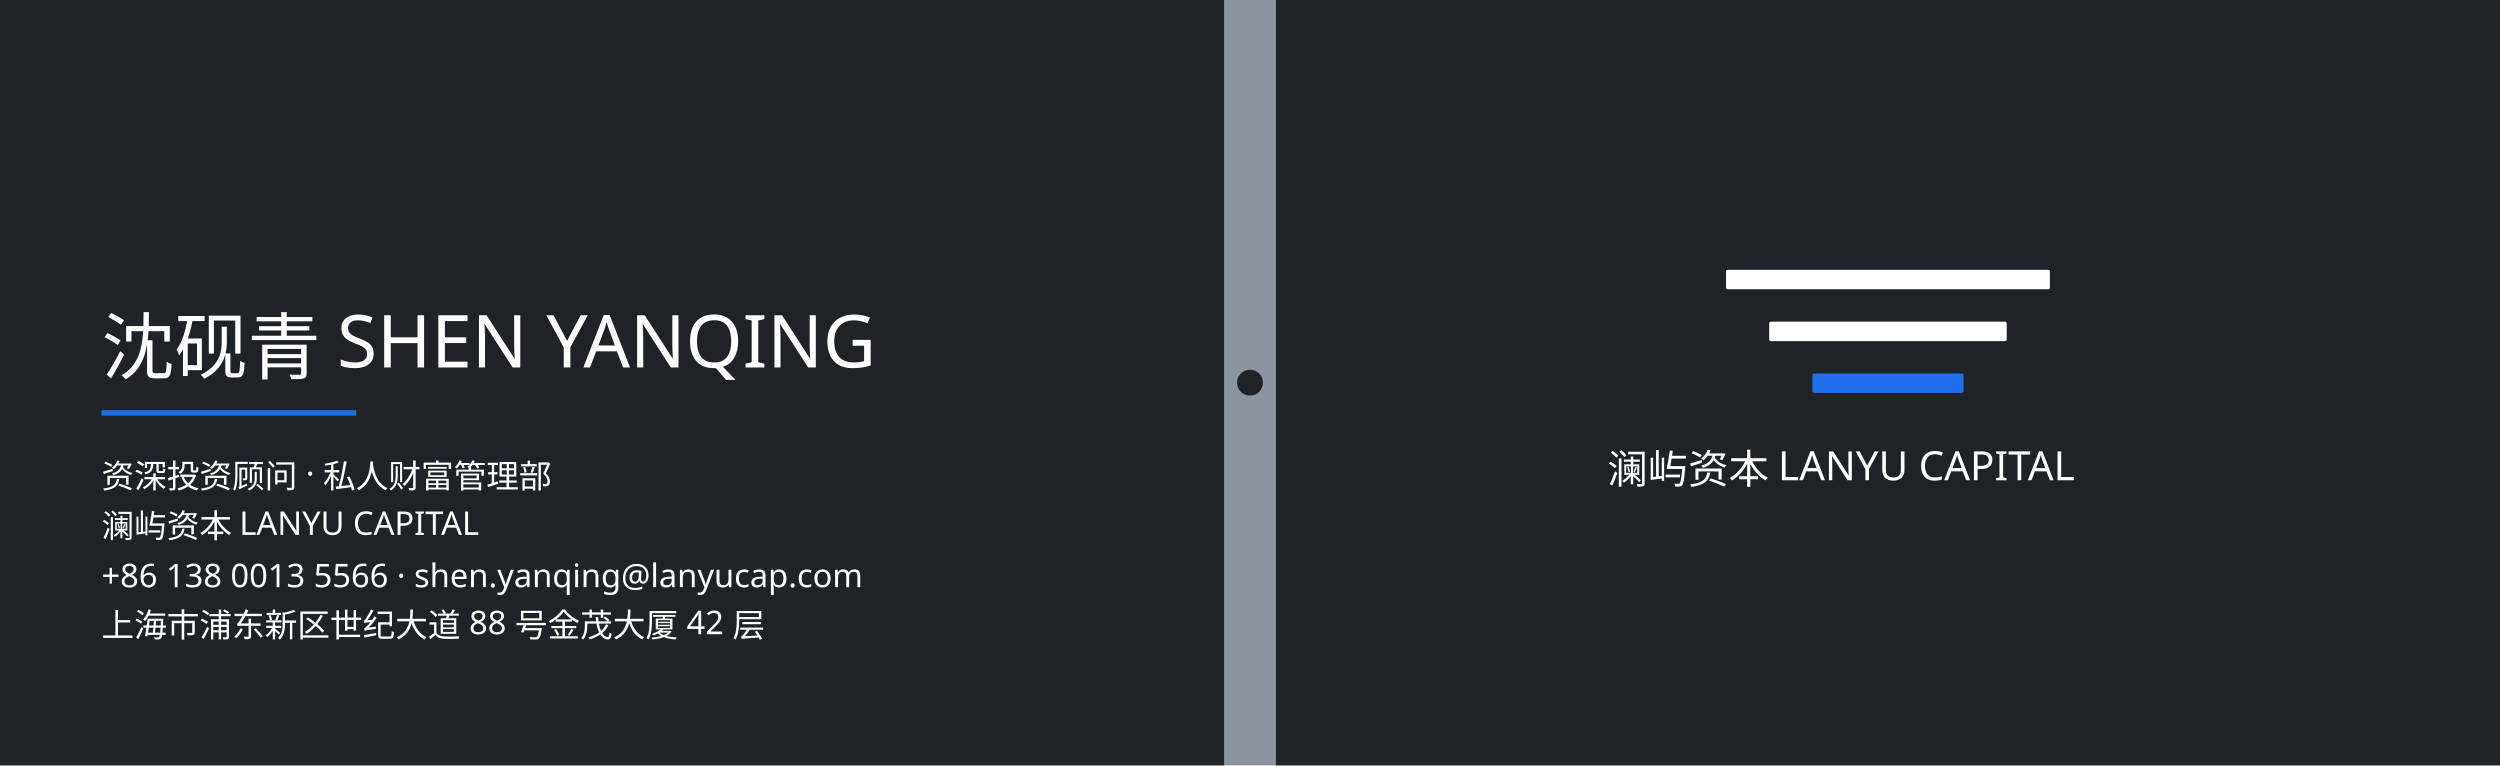
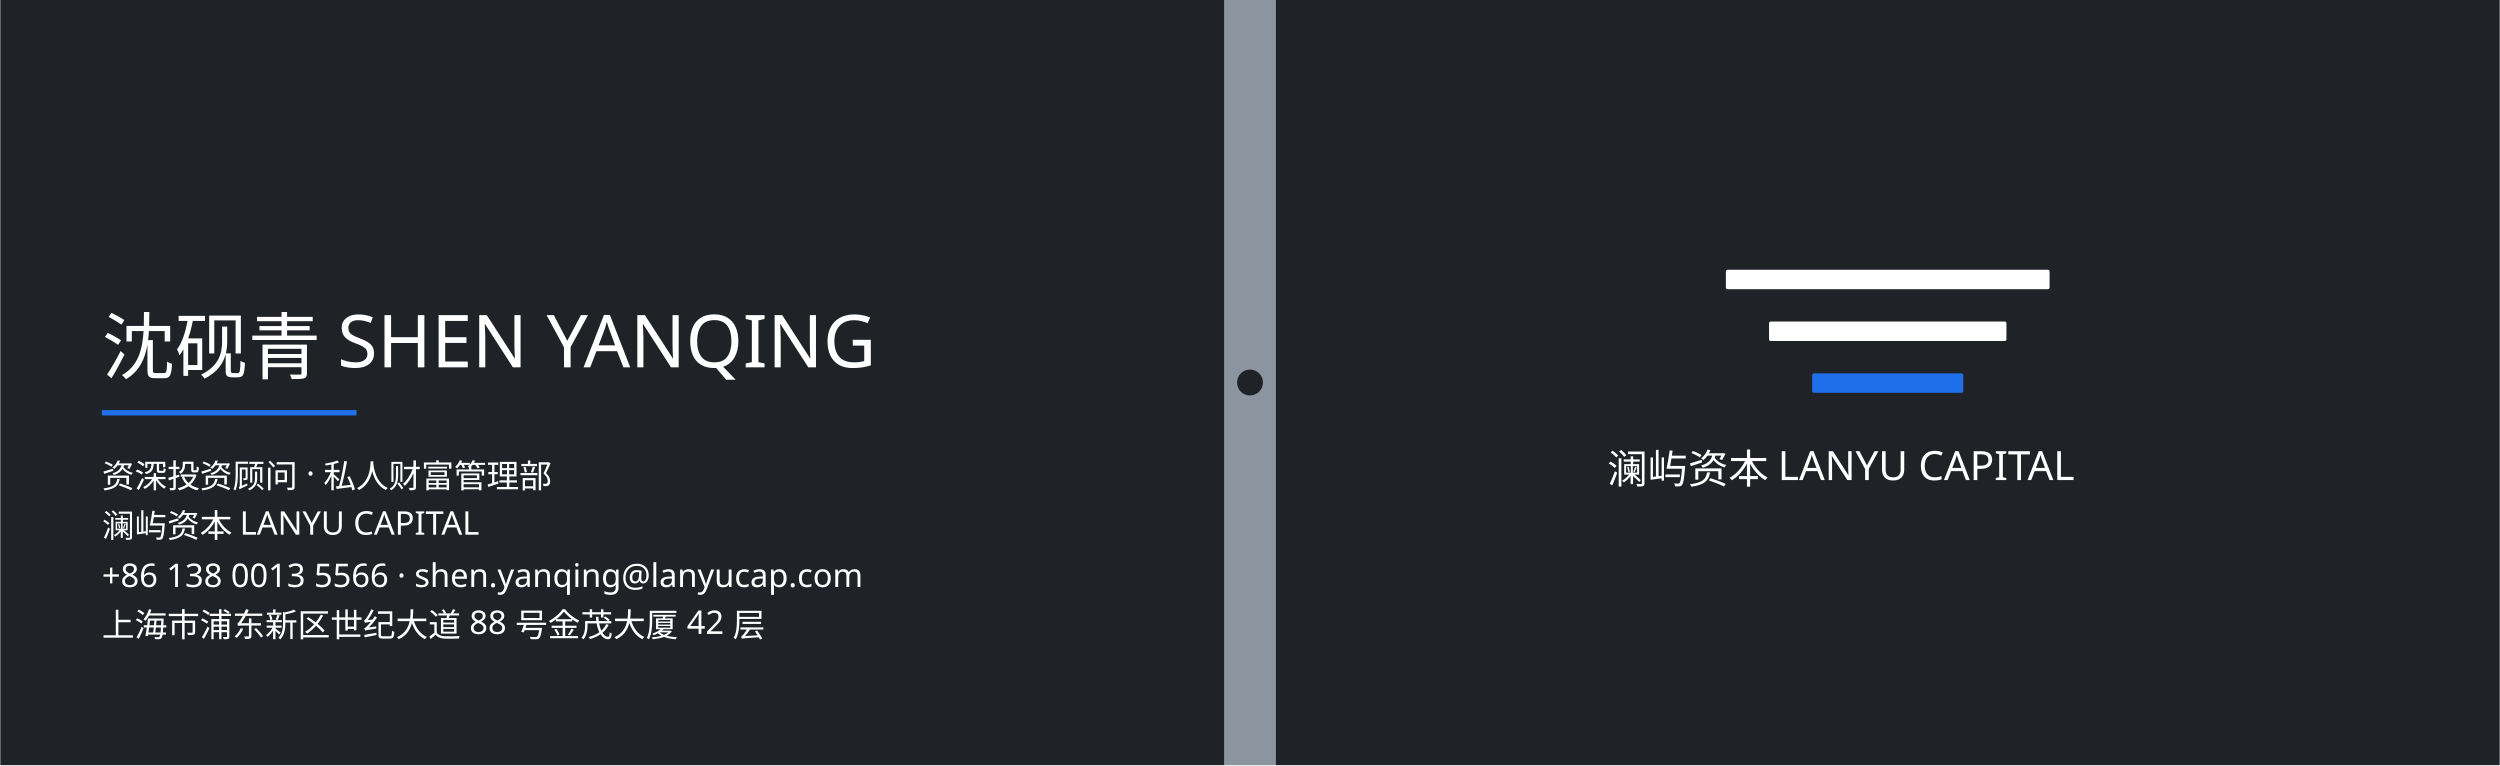
- <svg xmlns="http://www.w3.org/2000/svg" viewBox="0 0 2316 709" width="2316" height="709" role="img" aria-label="澜屿资本名片拼版 · 满版反白正反两面">
+ <svg xmlns="http://www.w3.org/2000/svg" viewBox="0 0 2316 709" width="196.064mm" height="60mm" role="img" aria-label="澜屿资本名片拼版 · 满版反白正反两面">
  <style>.p-vec-neutral{fill:#8C959F}.s-vec-neutral{stroke:#8C959F;stroke-width:2;stroke-linecap:round;stroke-linejoin:round}.p-vec-ink{fill:#1F2328}.s-vec-ink{stroke:#1F2328;stroke-width:2;stroke-linecap:round;stroke-linejoin:round}.p-vec-white{fill:#FFFFFF}.s-vec-white{stroke:#FFFFFF;stroke-width:2;stroke-linecap:round;stroke-linejoin:round}</style>
  <g role="img">
    <rect id="sheetground" class="p-vec-neutral" x="0" y="0" width="2316" height="709" rx="0" ry="0" />
  </g>
  <g role="img">
    <circle id="regmark" class="p-vec-ink" cx="1158" cy="354.5" r="12" />
  </g>
  <svg x="0" y="0" width="1134" height="709" viewBox="0 0 1134 709" data-source-ref="facefront">
    <style>.p-vec-ink{fill:#1F2328}.s-vec-ink{stroke:#1F2328;stroke-width:2;stroke-linecap:round;stroke-linejoin:round}.p-vec-white{fill:#FFFFFF}.s-vec-white{stroke:#FFFFFF;stroke-width:2;stroke-linecap:round;stroke-linejoin:round}.p-vec-accent{fill:#1F6FEB}.s-vec-accent{stroke:#1F6FEB;stroke-width:2;stroke-linecap:round;stroke-linejoin:round}</style>
    <g role="img">
      <rect id="field" class="p-vec-ink" x="0" y="0" width="1134" height="709" rx="0" ry="0" />
    </g>
    <g role="img">
      <text id="name" class="p-vec-white" x="94" y="346" font-size="67.68" font-family="sans-serif">沈砚青 SHEN YANQING</text>
    </g>
    <g role="img">
      <rect id="hairline" class="p-vec-accent" x="94" y="380" width="236" height="5" rx="0.416" ry="0.416" />
    </g>
    <g role="img">
      <text id="role" class="p-vec-white" x="94" y="452" font-size="30.24" font-family="sans-serif">资深投资顾问 · 私人财富管理部</text>
    </g>
    <g role="img">
      <text id="org" class="p-vec-white" x="94" y="498" font-size="30.24" font-family="sans-serif">澜屿资本 LANYU CAPITAL</text>
    </g>
    <g role="img">
      <text id="reach" class="p-vec-white" x="94" y="544" font-size="30.24" font-family="sans-serif">+86 138 0013 5566 · shen.yanqing@lanyucap.com</text>
    </g>
    <g role="img">
      <text id="addr" class="p-vec-white" x="94" y="590" font-size="30.24" font-family="sans-serif">上海市浦东新区世纪大道 88 号金茂大厦 42 层</text>
    </g>
  </svg>
  <svg x="1182" y="0" width="1134" height="709" viewBox="0 0 1134 709" data-source-ref="faceback">
    <style>.p-vec-ink{fill:#1F2328}.s-vec-ink{stroke:#1F2328;stroke-width:2;stroke-linecap:round;stroke-linejoin:round}.p-vec-white{fill:#FFFFFF}.s-vec-white{stroke:#FFFFFF;stroke-width:2;stroke-linecap:round;stroke-linejoin:round}.p-vec-accent{fill:#1F6FEB}.s-vec-accent{stroke:#1F6FEB;stroke-width:2;stroke-linecap:round;stroke-linejoin:round}</style>
    <g role="img">
      <rect id="field" class="p-vec-ink" x="0" y="0" width="1134" height="709" rx="0" ry="0" />
    </g>
    <g aria-hidden="true">
      <rect id="barone" class="p-vec-white" x="417" y="250" width="300" height="18" rx="1.499" ry="1.499" />
    </g>
    <g aria-hidden="true">
      <rect id="bartwo" class="p-vec-white" x="457" y="298" width="220" height="18" rx="1.499" ry="1.499" />
    </g>
    <g aria-hidden="true">
      <rect id="barthree" class="p-vec-accent" x="497" y="346" width="140" height="18" rx="1.499" ry="1.499" />
    </g>
    <g role="img">
      <text id="wordmark" class="p-vec-white" x="307" y="448" font-size="37.44" font-family="sans-serif">澜屿资本 LANYU CAPITAL</text>
    </g>
  </svg>
</svg>
